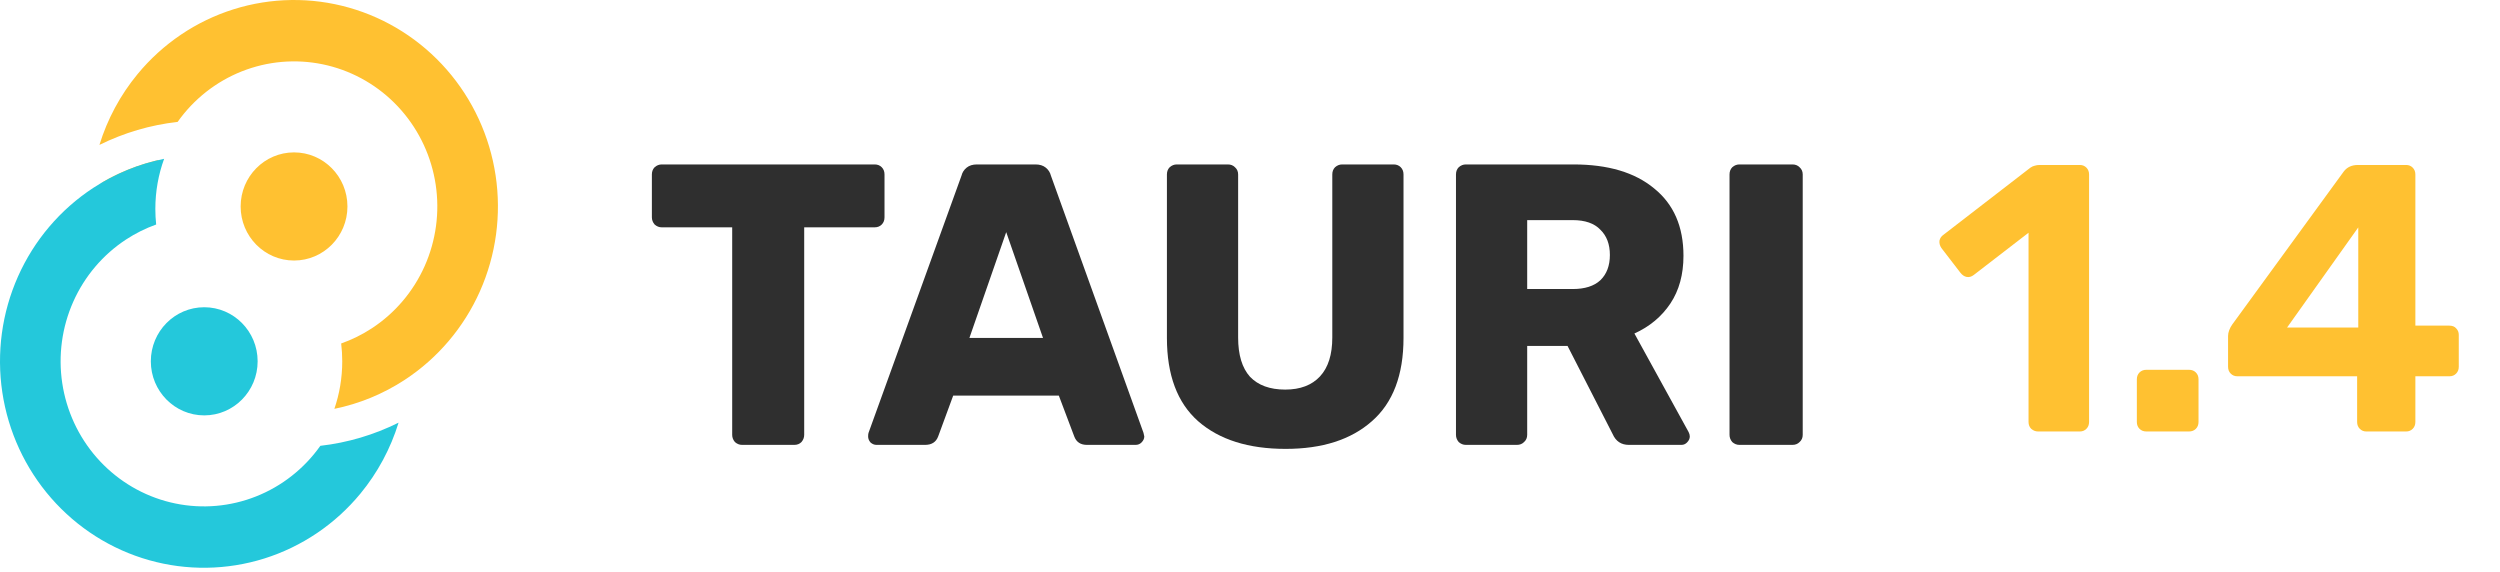
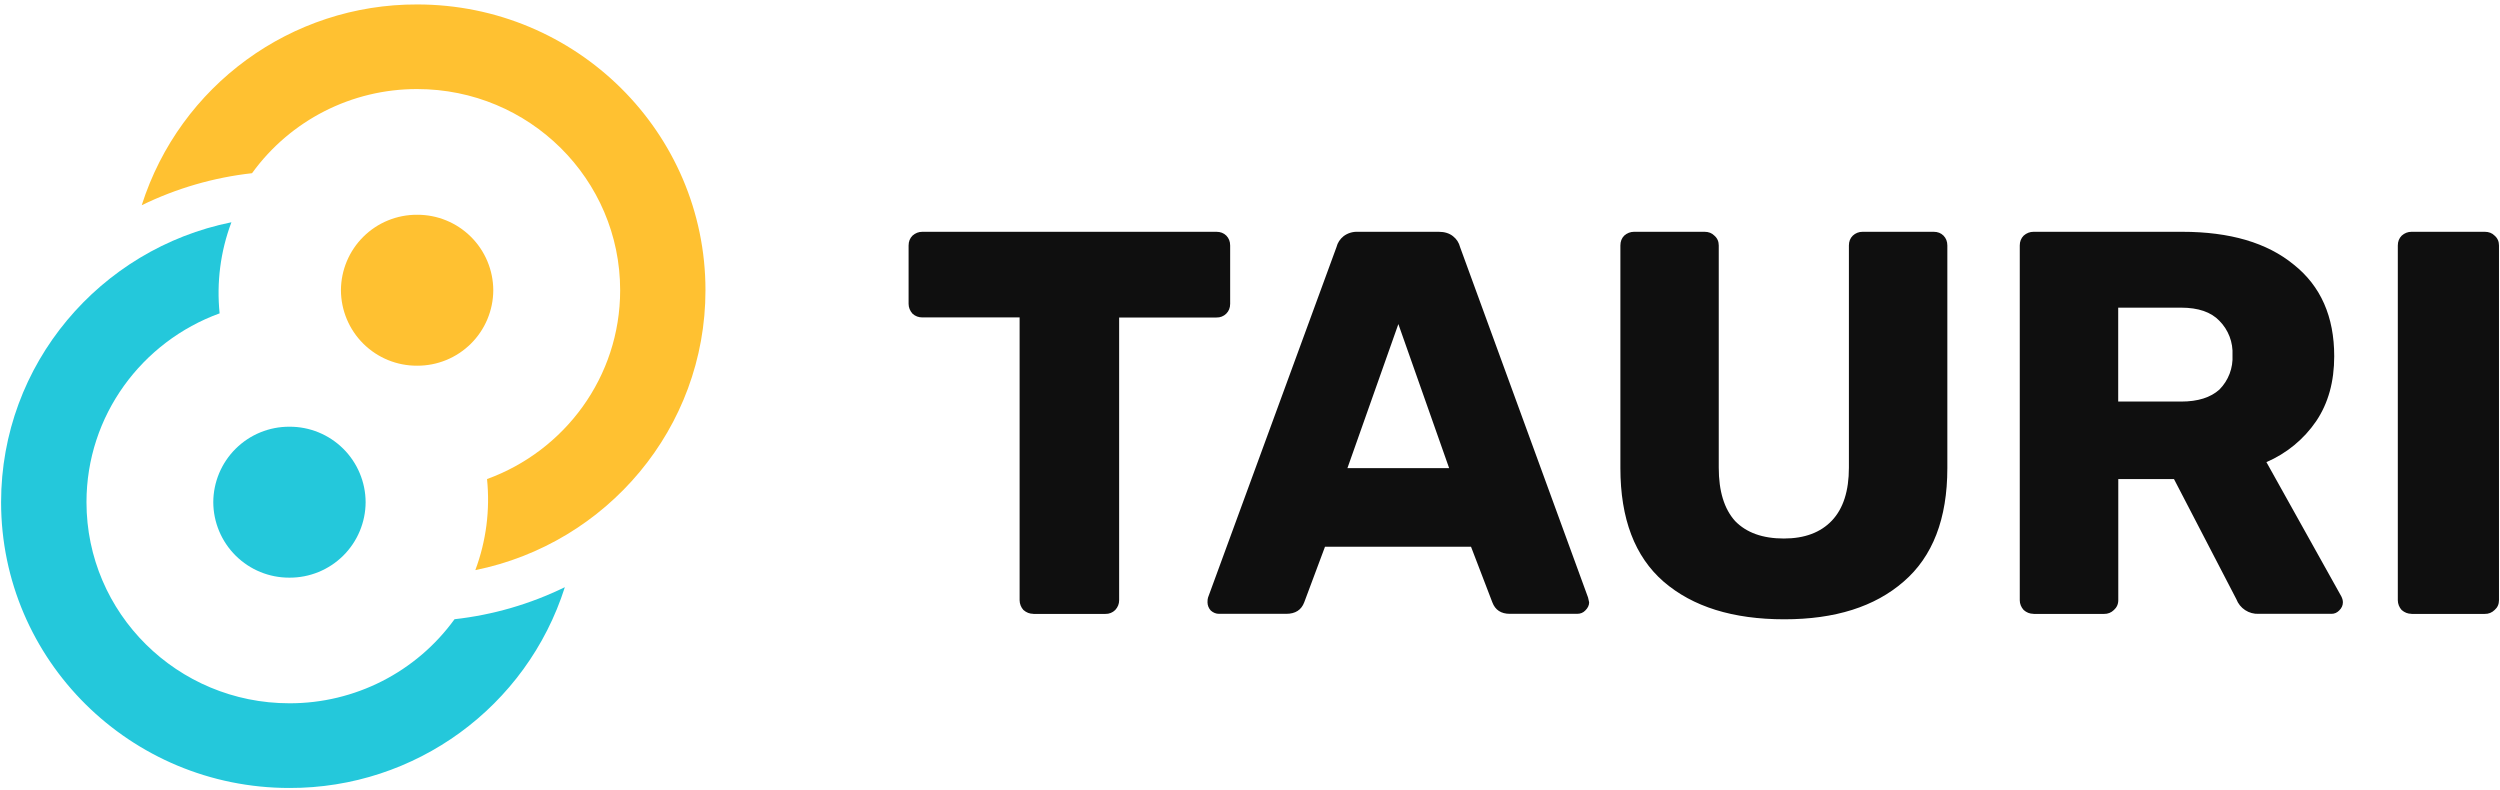
- <svg xmlns="http://www.w3.org/2000/svg" width="591" height="135" viewBox="0 0 591 135" fill="none">
-   <path d="M481.797 102C481.197 102 480.657 101.79 480.177 101.37C479.757 100.95 479.547 100.41 479.547 99.75V55.02L466.587 65.01C466.047 65.43 465.477 65.58 464.877 65.46C464.337 65.34 463.857 65.01 463.437 64.47L458.937 58.62C458.577 58.08 458.427 57.51 458.487 56.91C458.607 56.31 458.937 55.83 459.477 55.47L479.997 39.63C480.357 39.39 480.687 39.24 480.987 39.18C481.347 39.06 481.737 39 482.157 39H491.697C492.297 39 492.807 39.21 493.227 39.63C493.647 40.05 493.857 40.59 493.857 41.25V99.75C493.857 100.41 493.647 100.95 493.227 101.37C492.807 101.79 492.297 102 491.697 102H481.797ZM507.401 102C506.741 102 506.201 101.79 505.781 101.37C505.361 100.95 505.151 100.41 505.151 99.75V89.67C505.151 89.01 505.361 88.47 505.781 88.05C506.201 87.63 506.741 87.42 507.401 87.42H517.481C518.141 87.42 518.681 87.63 519.101 88.05C519.521 88.47 519.731 89.01 519.731 89.67V99.75C519.731 100.41 519.521 100.95 519.101 101.37C518.681 101.79 518.141 102 517.481 102H507.401ZM559.384 102C558.784 102 558.274 101.79 557.854 101.37C557.434 100.95 557.224 100.41 557.224 99.75V88.95H528.874C528.274 88.95 527.764 88.74 527.344 88.32C526.924 87.9 526.714 87.36 526.714 86.7V79.41C526.714 78.99 526.804 78.54 526.984 78.06C527.164 77.58 527.404 77.13 527.704 76.71L554.074 40.53C554.854 39.51 555.964 39 557.404 39H568.834C569.434 39 569.944 39.21 570.364 39.63C570.784 40.05 570.994 40.59 570.994 41.25V76.98H579.004C579.724 76.98 580.264 77.19 580.624 77.61C581.044 78.03 581.254 78.54 581.254 79.14V86.7C581.254 87.36 581.044 87.9 580.624 88.32C580.204 88.74 579.694 88.95 579.094 88.95H570.994V99.75C570.994 100.41 570.784 100.95 570.364 101.37C569.944 101.79 569.434 102 568.834 102H559.384ZM540.664 77.43H557.494V53.76L540.664 77.43Z" fill="#FFC131" />
-   <path d="M175.428 105.169C174.805 105.169 174.244 104.948 173.745 104.506C173.308 104 173.09 103.432 173.09 102.801V53.741H156.442C155.818 53.741 155.257 53.52 154.758 53.078C154.322 52.573 154.104 52.005 154.104 51.373V41.239C154.104 40.545 154.322 39.977 154.758 39.535C155.257 39.093 155.818 38.872 156.442 38.872H206.761C207.447 38.872 208.008 39.093 208.444 39.535C208.881 39.977 209.099 40.545 209.099 41.239V51.373C209.099 52.068 208.881 52.636 208.444 53.078C208.008 53.52 207.447 53.741 206.761 53.741H190.112V102.801C190.112 103.432 189.894 104 189.458 104.506C189.021 104.948 188.46 105.169 187.774 105.169H175.428Z" fill="#2F2F2F" />
-   <path d="M207.19 105.169C206.691 105.169 206.224 104.979 205.787 104.6C205.413 104.158 205.226 103.685 205.226 103.18C205.226 102.801 205.257 102.517 205.32 102.327L227.299 41.523C227.486 40.766 227.891 40.134 228.515 39.629C229.139 39.124 229.949 38.872 230.947 38.872H244.789C245.787 38.872 246.597 39.124 247.221 39.629C247.844 40.134 248.25 40.766 248.437 41.523L270.323 102.327L270.51 103.18C270.51 103.685 270.292 104.158 269.855 104.6C269.481 104.979 269.013 105.169 268.452 105.169H256.948C255.452 105.169 254.454 104.506 253.955 103.18L250.307 93.519H225.335L221.781 103.18C221.282 104.506 220.253 105.169 218.694 105.169H207.19ZM246.566 79.881L237.868 54.878L229.17 79.881H246.566Z" fill="#2F2F2F" />
-   <path d="M303.918 106.116C295.126 106.116 288.236 103.937 283.248 99.581C278.322 95.224 275.859 88.657 275.859 79.881V41.239C275.859 40.545 276.077 39.977 276.514 39.535C277.013 39.093 277.574 38.872 278.197 38.872H290.263C290.949 38.872 291.51 39.093 291.946 39.535C292.445 39.977 292.695 40.545 292.695 41.239V79.786C292.695 83.89 293.63 86.984 295.5 89.068C297.433 91.088 300.208 92.099 303.825 92.099C307.379 92.099 310.122 91.057 312.055 88.973C313.988 86.889 314.955 83.827 314.955 79.786V41.239C314.955 40.545 315.173 39.977 315.609 39.535C316.108 39.093 316.669 38.872 317.293 38.872H329.452C330.138 38.872 330.699 39.093 331.135 39.535C331.572 39.977 331.79 40.545 331.79 41.239V79.881C331.79 88.657 329.296 95.224 324.308 99.581C319.382 103.937 312.585 106.116 303.918 106.116Z" fill="#2F2F2F" />
-   <path d="M346.531 105.169C345.908 105.169 345.346 104.948 344.847 104.506C344.411 104 344.193 103.432 344.193 102.801V41.239C344.193 40.545 344.411 39.977 344.847 39.535C345.346 39.093 345.908 38.872 346.531 38.872H371.971C380.139 38.872 386.499 40.766 391.051 44.554C395.665 48.279 397.972 53.583 397.972 60.465C397.972 64.885 396.943 68.642 394.886 71.736C392.828 74.83 389.991 77.198 386.375 78.839L399.188 102.138C399.375 102.517 399.469 102.864 399.469 103.18C399.469 103.685 399.251 104.158 398.814 104.6C398.44 104.979 398.003 105.169 397.505 105.169H385.065C383.257 105.169 381.979 104.316 381.23 102.611L370.568 81.775H361.028V102.801C361.028 103.495 360.779 104.064 360.28 104.506C359.843 104.948 359.282 105.169 358.596 105.169H346.531ZM371.784 68.326C374.652 68.326 376.835 67.632 378.331 66.243C379.828 64.79 380.576 62.802 380.576 60.276C380.576 57.75 379.828 55.761 378.331 54.309C376.897 52.794 374.715 52.036 371.784 52.036H361.028V68.326H371.784Z" fill="#2F2F2F" />
-   <path d="M411.198 105.169C410.574 105.169 410.013 104.948 409.514 104.506C409.078 104 408.86 103.432 408.86 102.801V41.239C408.86 40.545 409.078 39.977 409.514 39.535C410.013 39.093 410.574 38.872 411.198 38.872H423.731C424.417 38.872 424.978 39.093 425.414 39.535C425.913 39.977 426.163 40.545 426.163 41.239V102.801C426.163 103.495 425.913 104.064 425.414 104.506C424.978 104.948 424.417 105.169 423.731 105.169H411.198Z" fill="#2F2F2F" />
-   <path d="M82.135 48.807C82.135 55.867 76.483 61.59 69.511 61.59C62.539 61.59 56.888 55.867 56.888 48.807C56.888 41.748 62.539 36.024 69.511 36.024C76.483 36.024 82.135 41.748 82.135 48.807Z" fill="#FFC131" />
-   <ellipse cx="48.281" cy="85.413" rx="12.624" ry="12.783" transform="rotate(180 48.2807 85.4134)" fill="#24C8DB" />
-   <path fill-rule="evenodd" clip-rule="evenodd" d="M95.675 89.799C90.581 93.133 84.936 95.447 79.045 96.651C80.251 93.13 80.906 89.349 80.906 85.413C80.906 83.986 80.82 82.578 80.653 81.196C83.187 80.302 85.62 79.102 87.897 77.612C93.375 74.027 97.714 68.916 100.393 62.894C103.072 56.872 103.977 50.195 102.999 43.665C102.021 37.134 99.201 31.029 94.879 26.082C90.558 21.135 84.917 17.557 78.635 15.778C72.354 13.999 65.698 14.094 59.469 16.053C53.24 18.011 47.702 21.749 43.52 26.818C42.984 27.467 42.473 28.135 41.989 28.819C35.535 29.545 29.285 31.395 23.505 34.256C25.386 28.157 28.441 22.463 32.523 17.515C38.474 10.302 46.355 4.982 55.22 2.195C64.085 -0.592 73.556 -0.728 82.495 1.804C91.434 4.336 99.461 9.428 105.612 16.467C111.762 23.507 115.774 32.196 117.166 41.489C118.558 50.782 117.271 60.284 113.458 68.854C109.646 77.424 103.471 84.697 95.675 89.799ZM24.079 43.157L35.895 44.627C36.176 42.307 36.689 40.035 37.42 37.842C32.734 38.931 28.236 40.724 24.079 43.157Z" fill="#FFC131" />
-   <path fill-rule="evenodd" clip-rule="evenodd" d="M22.037 44.422C27.169 41.063 32.86 38.739 38.799 37.543C37.456 41.235 36.723 45.225 36.723 49.389C36.723 50.634 36.789 51.864 36.917 53.075C34.433 53.963 32.049 55.146 29.815 56.608C24.337 60.194 19.997 65.304 17.318 71.326C14.639 77.349 13.734 84.026 14.712 90.556C15.691 97.087 18.51 103.192 22.832 108.139C27.154 113.086 32.794 116.664 39.076 118.443C45.358 120.222 52.013 120.127 58.242 118.168C64.472 116.21 70.01 112.471 74.192 107.403C74.73 106.75 75.243 106.079 75.73 105.391C82.189 104.654 88.441 102.792 94.221 99.917C92.341 106.034 89.281 111.745 85.189 116.706C79.237 123.919 71.356 129.239 62.491 132.026C53.626 134.813 44.155 134.949 35.216 132.417C26.277 129.885 18.25 124.793 12.1 117.753C5.949 110.714 1.937 102.025 0.545 92.732C-0.847 83.439 0.441 73.937 4.253 65.367C8.066 56.797 14.241 49.524 22.037 44.422ZM80.782 96.242C80.621 96.282 80.46 96.32 80.298 96.358C80.298 96.358 80.298 96.358 80.298 96.358C80.46 96.32 80.621 96.282 80.782 96.242Z" fill="#24C8DB" />
+ <svg xmlns="http://www.w3.org/2000/svg" width="320" height="101" fill="none">
+   <path d="M132.26 78.57c-.47 0-.88-.16-1.26-.49a1.88 1.88 0 0 1-.49-1.25v-36.2h-12.45c-.47 0-.9-.15-1.26-.48-.33-.37-.5-.8-.5-1.26v-7.47c0-.51.17-.93.5-1.26.37-.33.79-.49 1.26-.49h37.65c.5 0 .93.16 1.26.49.32.33.49.75.49 1.26v7.47c0 .51-.17.93-.5 1.26a1.7 1.7 0 0 1-1.25.49h-12.46v36.19c0 .46-.16.88-.5 1.25a1.7 1.7 0 0 1-1.25.5h-9.24Zm23.77 0c-.38 0-.73-.14-1.05-.42a1.58 1.58 0 0 1-.42-1.05c0-.27.02-.48.07-.62l16.44-44.85c.14-.56.45-1.03.91-1.4a2.83 2.83 0 0 1 1.82-.56h10.36c.75 0 1.35.19 1.82.56.47.37.77.84.91 1.4l16.38 44.85.14.62c0 .38-.17.73-.5 1.05-.27.28-.62.42-1.04.42h-8.61c-1.12 0-1.87-.49-2.24-1.47l-2.73-7.12H169.6l-2.66 7.12c-.37.98-1.14 1.47-2.3 1.47h-8.61Zm29.46-18.65-6.5-18.44-6.52 18.44h13.02Zm42.91 19.35c-6.58 0-11.73-1.6-15.46-4.82-3.69-3.21-5.53-8.06-5.53-14.53v-28.5c0-.51.16-.93.49-1.26.37-.33.8-.49 1.26-.49h9.03c.5 0 .93.16 1.25.49.38.33.56.75.56 1.26v28.43c0 3.03.7 5.3 2.1 6.85 1.45 1.49 3.53 2.23 6.23 2.23 2.66 0 4.71-.77 6.16-2.3 1.45-1.54 2.17-3.8 2.17-6.78V31.42c0-.51.16-.93.5-1.26a1.8 1.8 0 0 1 1.25-.49h9.1c.51 0 .93.16 1.26.49.32.33.49.75.49 1.26v28.5c0 6.47-1.87 11.32-5.6 14.53-3.69 3.21-8.77 4.82-15.26 4.82Zm31.89-.7c-.47 0-.89-.16-1.26-.49-.33-.37-.5-.79-.5-1.25V31.42c0-.51.17-.93.5-1.26.37-.33.8-.49 1.26-.49h19.03c6.12 0 10.87 1.4 14.28 4.2 3.45 2.74 5.18 6.65 5.18 11.73 0 3.26-.77 6.03-2.31 8.31a14.75 14.75 0 0 1-6.37 5.24l9.59 17.19c.14.28.2.53.2.76 0 .38-.15.73-.48 1.05-.28.28-.6.42-.98.42h-9.3a2.92 2.92 0 0 1-2.88-1.88l-7.98-15.37h-7.13v15.5c0 .52-.2.94-.56 1.26a1.7 1.7 0 0 1-1.26.5h-9.03Zm18.9-27.17c2.14 0 3.77-.52 4.9-1.54a5.8 5.8 0 0 0 1.67-4.4 5.8 5.8 0 0 0-1.68-4.4c-1.07-1.12-2.7-1.68-4.9-1.68h-8.05V51.4h8.05Zm29.48 27.17c-.46 0-.88-.16-1.26-.49a1.88 1.88 0 0 1-.49-1.25V31.42c0-.51.17-.93.5-1.26.37-.33.79-.49 1.25-.49h9.38c.51 0 .94.16 1.26.49.38.33.56.75.56 1.26v45.4c0 .52-.19.94-.56 1.26a1.7 1.7 0 0 1-1.26.5h-9.38Z" fill="#0F0F0F" />
+   <path d="M63.14 37.15a9.7 9.7 0 0 1-9.75 9.66 9.7 9.7 0 0 1-9.75-9.66 9.7 9.7 0 0 1 9.75-9.66 9.7 9.7 0 0 1 9.75 9.66Z" fill="#FFC131" />
+   <path d="M46.8 64.28a9.7 9.7 0 0 1-9.75 9.66 9.7 9.7 0 0 1-9.75-9.66 9.7 9.7 0 0 1 9.75-9.66 9.7 9.7 0 0 1 9.75 9.66Z" fill="#24C8DB" />
+   <path d="M29.62 28.45C12.8 31.85.14 46.6.14 64.28c0 20.2 16.53 36.58 36.91 36.58a36.89 36.89 0 0 0 35.25-25.7 43.07 43.07 0 0 1-14.12 4.1 26.02 26.02 0 0 1-21.13 10.76c-14.35 0-25.98-11.52-25.98-25.74 0-11.1 7.1-20.56 17.04-24.17-.4-3.93.1-7.92 1.51-11.66Z" fill="#24C8DB" />
+   <path fill-rule="evenodd" clip-rule="evenodd" d="M60.82 72.98c16.83-3.4 29.48-18.16 29.48-35.83C90.3 16.95 73.78.57 53.4.57a36.89 36.89 0 0 0-35.26 25.7 43.07 43.07 0 0 1 14.12-4.1A26.02 26.02 0 0 1 53.4 11.4c14.35 0 25.98 11.53 25.98 25.75 0 11.1-7.1 20.56-17.04 24.17.4 3.93-.1 7.92-1.5 11.66Z" fill="#FFC131" />
</svg>
